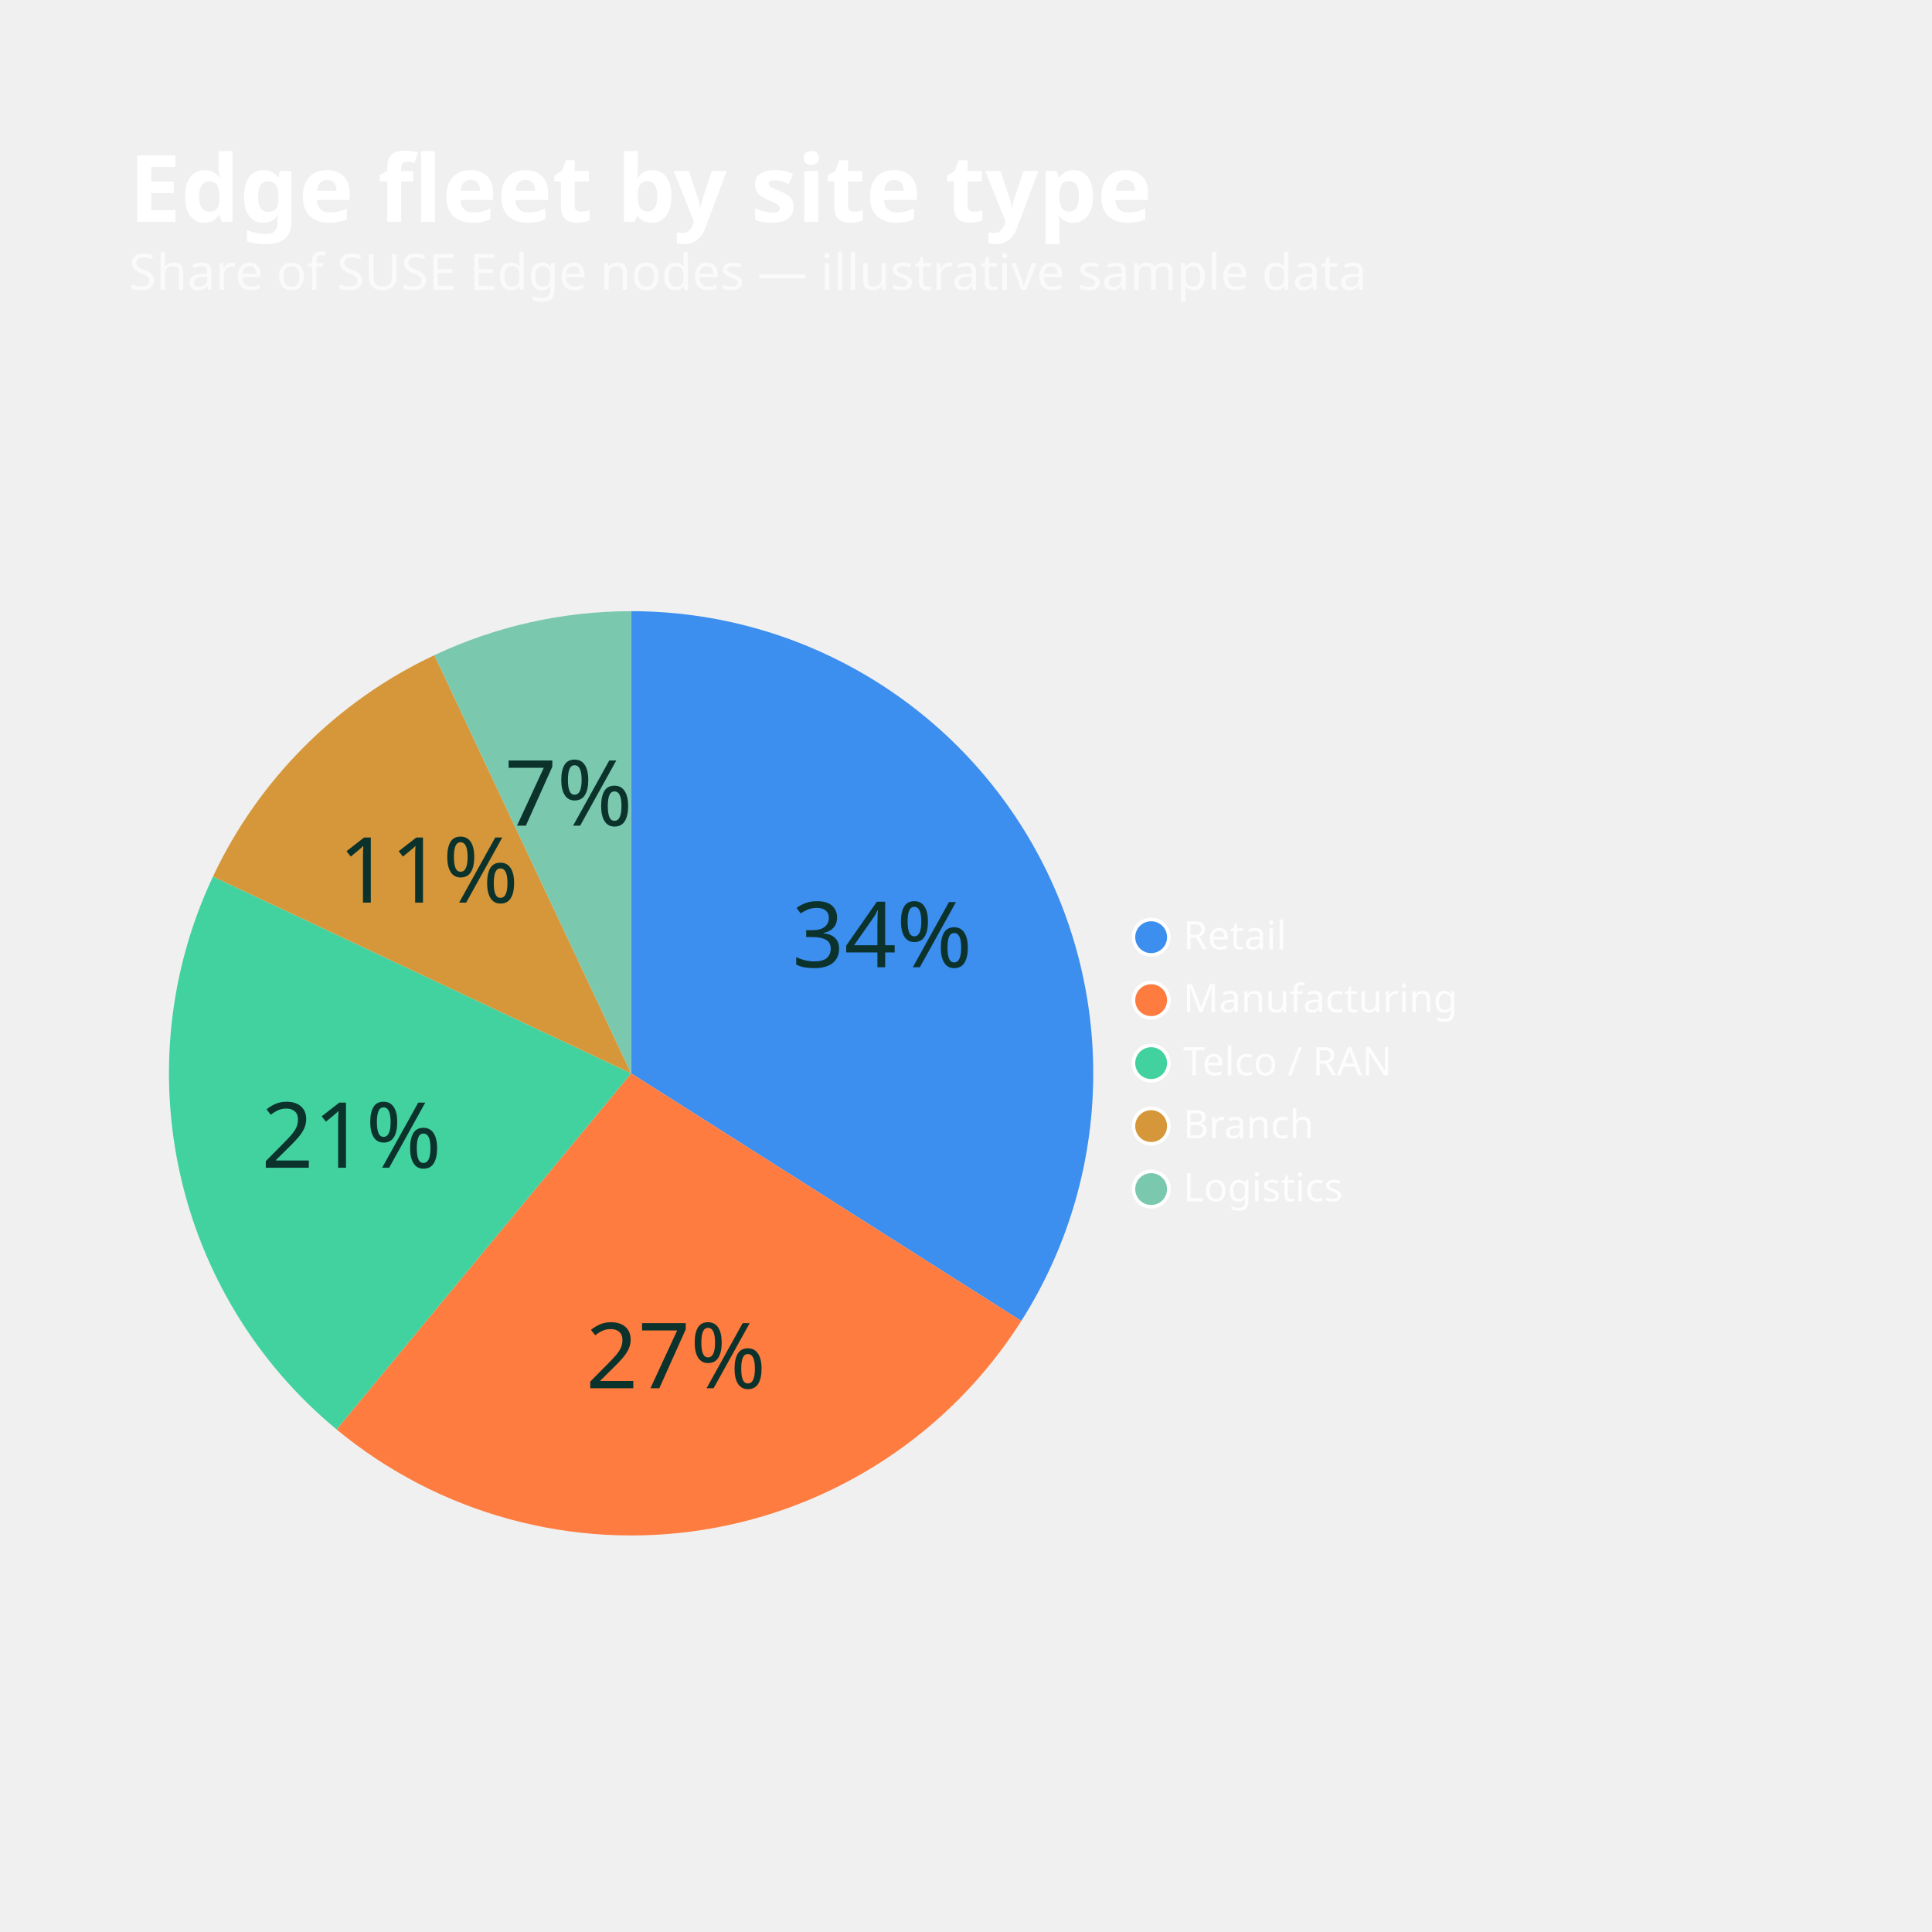
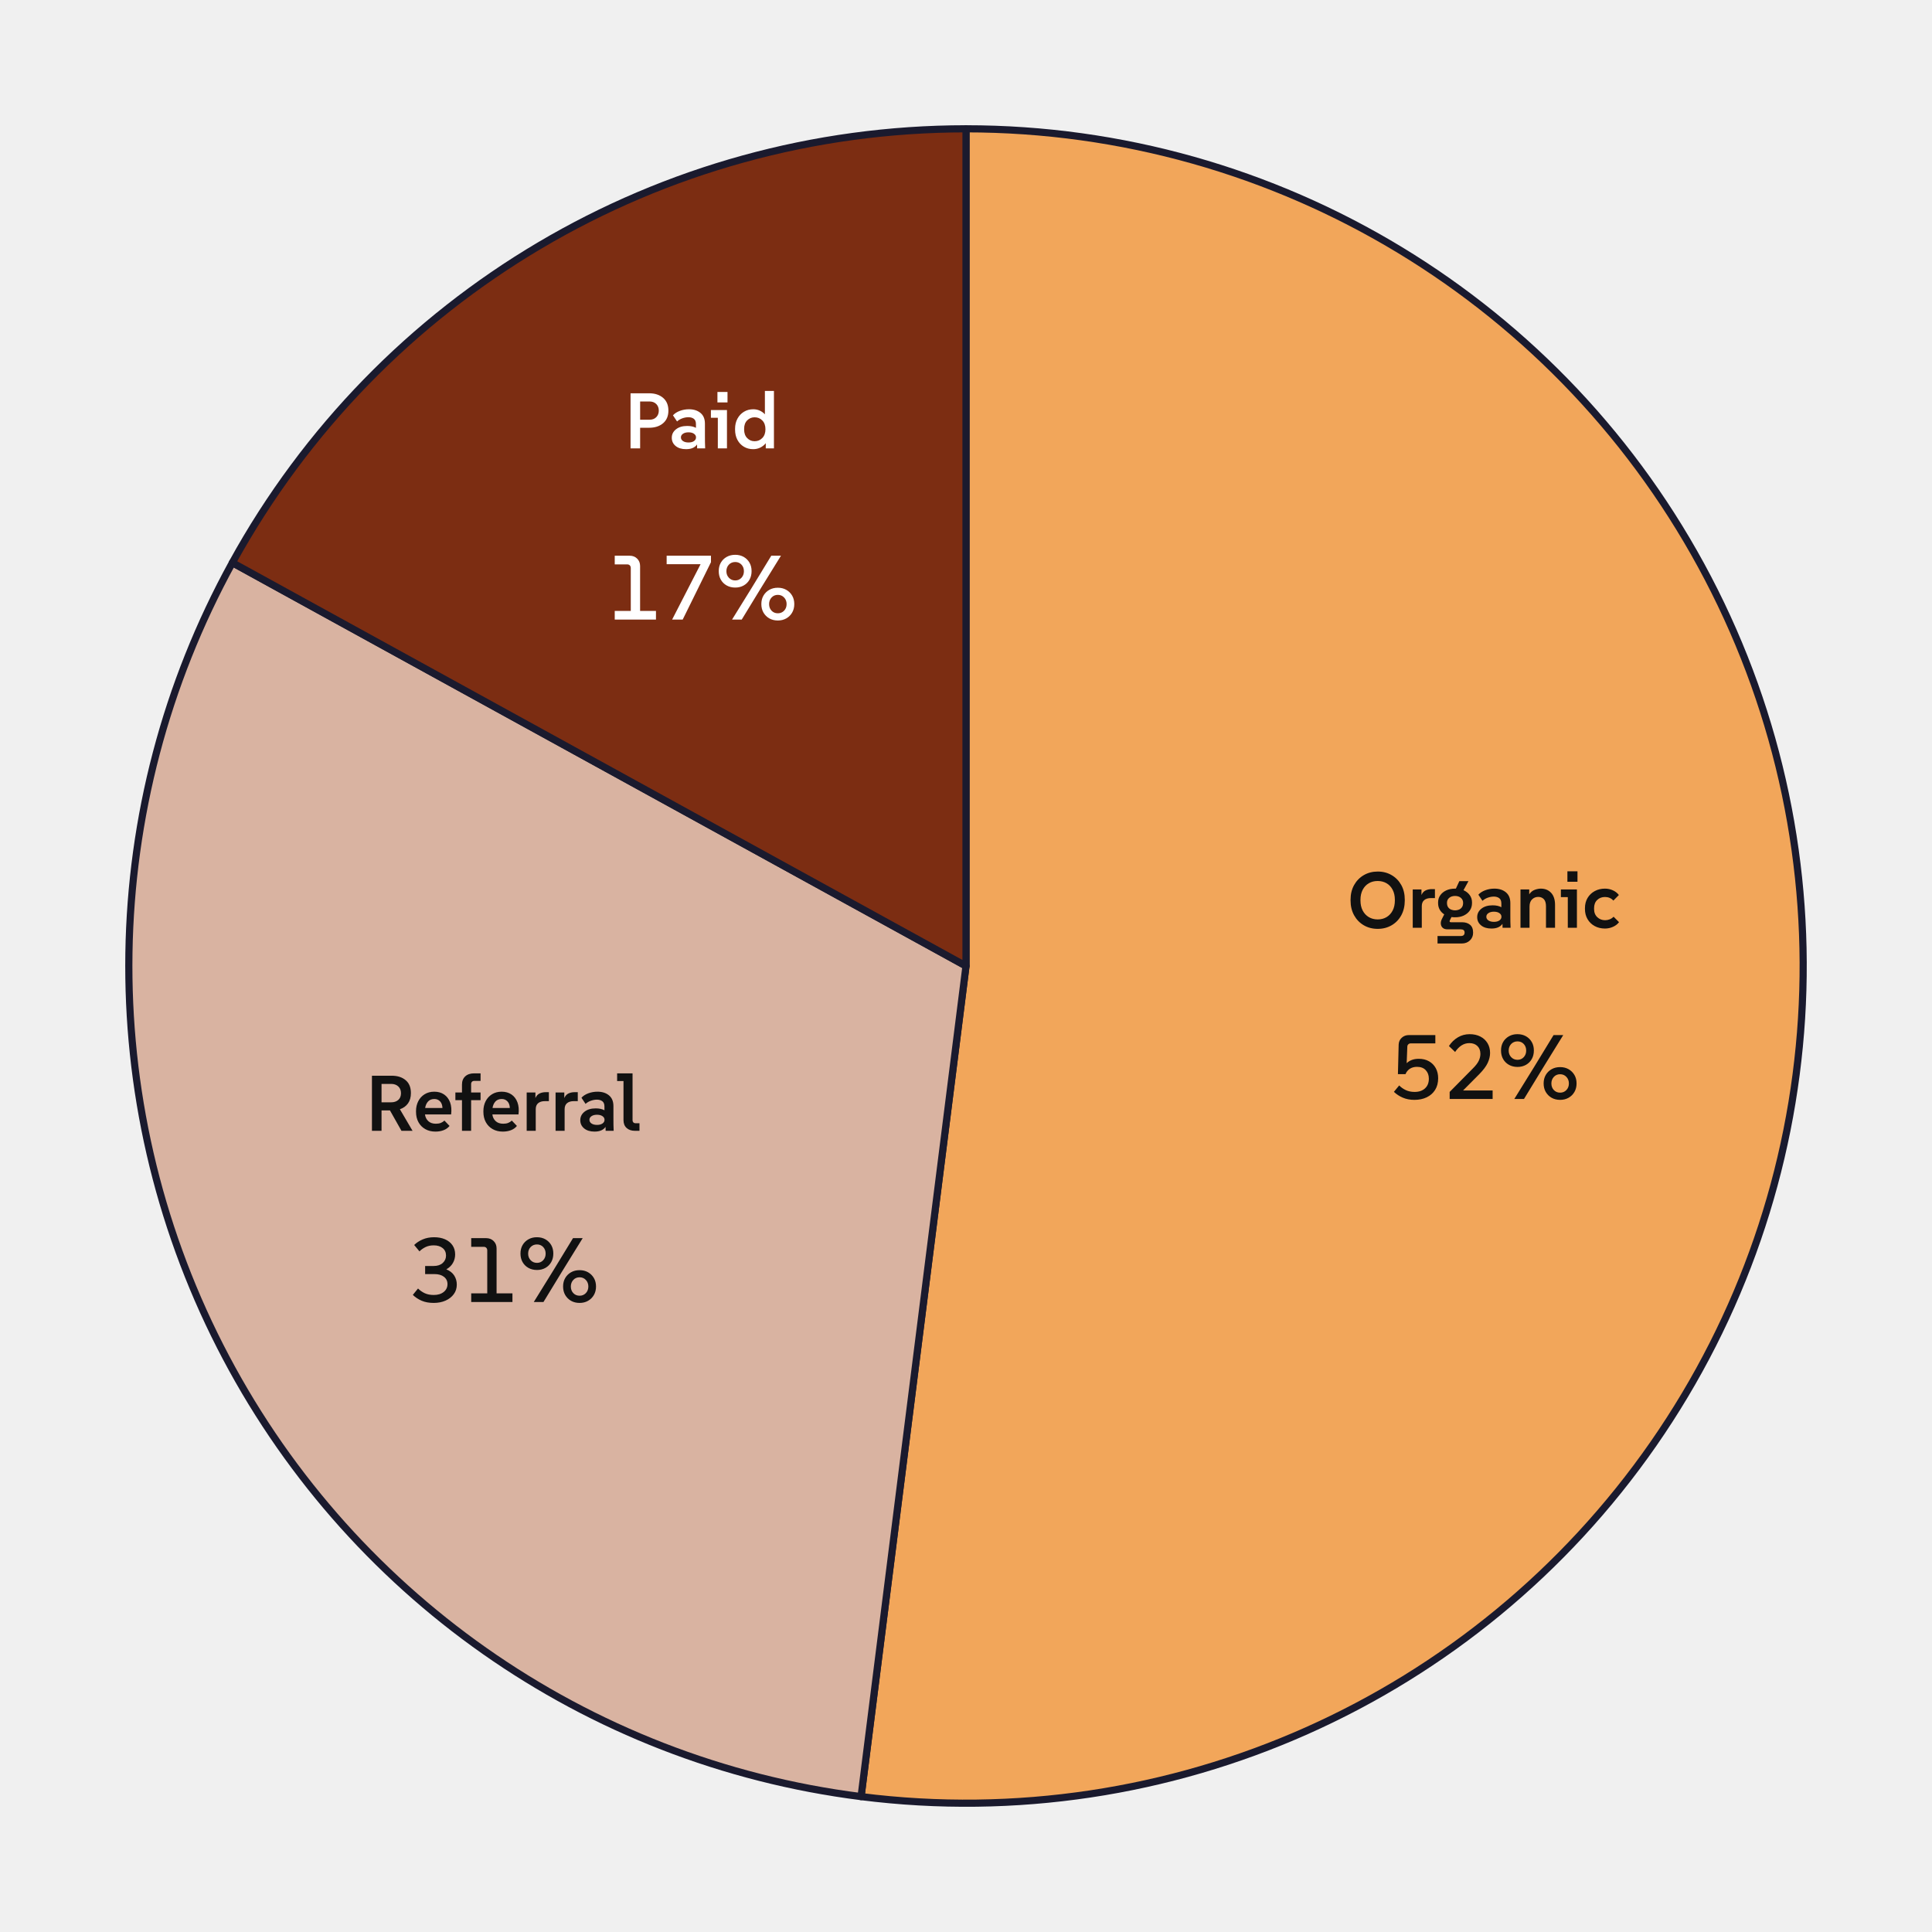
- <svg xmlns="http://www.w3.org/2000/svg" id="chart-svg" width="1080" height="1080" style="width:100%;height:auto;display:block" viewBox="0 0 1080 1080">
+ <svg xmlns="http://www.w3.org/2000/svg" id="chart-svg" width="1080" height="1080" data-lolly-anno="pie #1a1a2e #f5efe6 bottom circle inside bottom inside center percent" style="width:100%;height:auto;display:block" viewBox="0 0 1080 1080">
  <defs>
-     <style>@font-face{font-family:"SUSE";src:url(/catalog/fonts/webfonts/SUSE[wght].woff2)format("woff2-variations");font-weight:100 900;font-display:block}text{font-family:"SUSE",system-ui,sans-serif}#chart-svg [data-canvas-input]{cursor:pointer}</style>
+     <style>#chart-svg [data-canvas-input]{cursor:pointer}</style>
  </defs>
  <path id="chart-bg" fill="none" d="M0 0h1080v1080H0z" pointer-events="all" />
-   <text x="72" y="124" fill="#fff" font-size="52" font-weight="700">Edge fleet by site type</text>
-   <text x="72" y="162" fill="#fff" font-size="28" font-weight="300" opacity=".65">Share of SUSE Edge nodes — illustrative sample data</text>
-   <path fill="#3c8eef" d="M352.8 600V341.66a258.34 258.34 0 0 1 218.12 396.76Z" />
-   <text x="493.16" y="540.69" fill="#0c322c" font-size="51" font-weight="500" text-anchor="middle">34%</text>
-   <path fill="#fe7c3f" d="m352.8 600 218.12 138.42a258.34 258.34 0 0 1-382.79 60.63Z" />
-   <text x="377.86" y="776.05" fill="#0c322c" font-size="51" font-weight="500" text-anchor="middle">27%</text>
-   <path fill="#42d29f" d="M352.8 600 188.13 799.05a258.34 258.34 0 0 1-69.08-309.04Z" />
-   <text x="196.49" y="652.79" fill="#0c322c" font-size="51" font-weight="500" text-anchor="middle">21%</text>
-   <path fill="#d6973a" d="M352.8 600 119.05 490a258.3 258.3 0 0 1 123.76-123.75Z" />
-   <text x="239.54" y="504.59" fill="#0c322c" font-size="51" font-weight="500" text-anchor="middle">11%</text>
-   <path fill="#7ac8ae" d="m352.8 600-110-233.75a258 258 0 0 1 110-24.59Z" />
-   <text x="317.86" y="461.54" fill="#0c322c" font-size="51" font-weight="500" text-anchor="middle">7%</text>
-   <circle cx="643.5" cy="523.9" r="9.9" fill="#3c8eef" stroke="#fff" stroke-width="2" />
-   <text x="661.4" y="530.7" fill="#fff" font-size="22" font-weight="500" opacity=".85">Retail</text>
-   <circle cx="643.5" cy="559.1" r="9.9" fill="#fe7c3f" stroke="#fff" stroke-width="2" />
-   <text x="661.4" y="565.9" fill="#fff" font-size="22" font-weight="500" opacity=".85">Manufacturing</text>
-   <circle cx="643.5" cy="594.3" r="9.9" fill="#42d29f" stroke="#fff" stroke-width="2" />
-   <text x="661.4" y="601.1" fill="#fff" font-size="22" font-weight="500" opacity=".85">Telco / RAN</text>
-   <circle cx="643.5" cy="629.5" r="9.9" fill="#d6973a" stroke="#fff" stroke-width="2" />
-   <text x="661.4" y="636.3" fill="#fff" font-size="22" font-weight="500" opacity=".85">Branch</text>
-   <circle cx="643.5" cy="664.7" r="9.9" fill="#7ac8ae" stroke="#fff" stroke-width="2" />
-   <text x="661.4" y="671.5" fill="#fff" font-size="22" font-weight="500" opacity=".85">Logistics</text>
+   <path fill="#f2a65a" stroke="#1a1a2e" stroke-linejoin="round" stroke-width="4" d="M540 540V72a468 468 0 1 1-58.66 932.31Z" />
+   <path fill="#111" d="M790.68 614.83q-3.67 0-6.55-1.25-2.89-1.25-4.93-3.24l2.96-3.57q1.53 1.58 3.67 2.6 2.15 1.02 4.95 1.02 3.67 0 5.82-1.99 2.14-1.98 2.14-5.4 0-2.91-1.74-4.77-1.73-1.86-4.89-1.86-2.35 0-4.01 1.09-1.65 1.1-2.42 2.99h-4.23l.41-16.53q.1-2.34 1.73-3.82t3.93-1.48h14.84v4.64h-13.77q-.77 0-1.3.49-.54.48-.59 1.25l-.36 9.33q1.18-1.17 2.89-1.81 1.7-.64 3.9-.64 3.26 0 5.68 1.38 2.43 1.37 3.78 3.82t1.35 5.66q0 3.83-1.71 6.53t-4.69 4.13-6.86 1.43m19.69-.51v-3.93l12.8-12.95q2.55-2.5 3.46-4.46.92-1.97.92-3.85 0-2.76-1.66-4.39-1.65-1.63-4.51-1.63-2.35 0-4.36 1.27-2.01 1.28-3.6 3.68l-3.46-3.32q2.04-3.11 5.02-4.87t6.55-1.76q3.42 0 6 1.33 2.57 1.32 4 3.69t1.43 5.49q0 2.7-1.33 5.56-1.32 2.85-4.74 6.32l-9.03 9.08h16.53v4.74zm37.94-17.9q-2.7 0-4.79-1.17-2.1-1.18-3.27-3.24t-1.17-4.77 1.17-4.74 3.27-3.22 4.79-1.17q2.65 0 4.72 1.17 2.06 1.18 3.24 3.22 1.17 2.04 1.17 4.74t-1.17 4.77-3.24 3.24-4.72 1.17m-1.79 17.9 11.02-17.8 10.91-17.9h5.41l-11.73 18.97-10.2 16.73zm1.79-21.88q2.09 0 3.47-1.48 1.37-1.48 1.37-3.67 0-2.24-1.37-3.7-1.38-1.45-3.47-1.45-2.14 0-3.55 1.45-1.4 1.46-1.4 3.7 0 2.19 1.4 3.67 1.41 1.48 3.55 1.48m23.82 22.39q-2.71 0-4.77-1.17-2.07-1.18-3.27-3.24-1.19-2.07-1.19-4.77t1.19-4.74 3.27-3.22q2.06-1.17 4.77-1.17 2.65 0 4.71 1.17 2.07 1.18 3.27 3.22t1.2 4.74-1.2 4.77q-1.2 2.06-3.27 3.24-2.06 1.17-4.71 1.17m0-4.03q2.09 0 3.49-1.45 1.4-1.46 1.4-3.7 0-2.19-1.4-3.67t-3.49-1.48q-2.15 0-3.52 1.48t-1.38 3.67q0 2.24 1.38 3.7 1.37 1.45 3.52 1.45m-101.98-91.56q-4.36 0-7.79-2.01t-5.41-5.58q-1.98-3.59-1.98-8.3V503q0-4.71 1.98-8.25t5.41-5.54 7.79-2.01 7.79 2.01q3.43 2 5.39 5.54t1.95 8.25v.35q0 4.71-1.95 8.3-1.96 3.58-5.39 5.58-3.44 2.01-7.79 2.01m0-5.28q2.81 0 4.97-1.3t3.39-3.68 1.23-5.63V503q0-3.21-1.23-5.59t-3.39-3.65-4.97-1.28-5 1.28q-2.17 1.28-3.41 3.65-1.23 2.38-1.23 5.59v.35q0 3.26 1.23 5.63 1.24 2.38 3.41 3.68 2.18 1.3 5 1.3m19.58 4.66v-21.43h4.88v3.13q.79-1.85 2.33-2.58 1.54-.72 3.44-.72h1.76v5.01h-2.16q-2.51 0-3.85 1.15-1.34 1.14-1.34 3.34v12.1zm13.86 8.8v-4.18h12.98q2.15 0 2.15-1.94 0-1.8-2.15-1.8h-7.44q-1.71 0-2.64-.84-.92-.83-1.05-2.13-.14-1.3.52-2.66l1.37-2.73q-1.63-1.06-2.53-2.66-.9-1.61-.9-3.63v-.4q0-2.24 1.21-3.98t3.34-2.73 4.95-.99h.44l1.94-4.18h5.1l-2.77 5.06q2.2.97 3.47 2.73 1.28 1.76 1.28 4.05v.44q0 2.33-1.21 4.11t-3.34 2.8-4.91 1.01q-1.06 0-2.02-.13l-.88 1.8q-.22.35-.14.73.09.37.71.37h6.25q2.72 0 4.44 1.41t1.72 4.44q0 2.6-1.79 4.31-1.78 1.72-4.59 1.72zm9.81-18.52q1.01 0 2.05-.38 1.03-.37 1.73-1.3.71-.92.71-2.55 0-1.71-1.26-2.77-1.25-1.06-3.23-1.06-2.02 0-3.28 1.06t-1.25 2.77q0 1.63.7 2.55.71.93 1.74 1.3 1.03.38 2.09.38m20.33 10.16q-3.65 0-5.81-1.78t-2.16-4.6q0-2.86 2.36-4.73t6.27-1.87q2.95 0 4.88 1.06v-2.07q0-2.11-1.19-2.99-1.18-.88-3.03-.88-1.63 0-3.37.61-1.74.62-2.97 1.76l-2.29-3.43q1.41-1.58 3.85-2.49 2.45-.9 5.09-.9 3.96 0 6.44 2.05t2.49 6v6.91q0 1.76.02 3.48.02 1.71.11 3.43h-4.49l-.04-2.2q-1.81 2.64-6.16 2.64m1.41-3.74q1.89 0 3.03-.79 1.15-.79 1.15-2.07 0-1.23-1.15-2.02-1.14-.8-3.08-.8-1.89 0-3.06.8-1.16.79-1.16 2.02 0 1.28 1.16 2.07 1.17.79 3.11.79m14.82 3.3v-21.43h4.89v2.73q1.32-1.89 3.14-2.53 1.83-.64 3.33-.64 3.6 0 5.78 2.36t2.18 6.75v12.76h-5.06V506.7q0-2.82-1.21-4.07t-3.1-1.26q-2.07 0-3.48 1.39-1.41 1.38-1.41 4.02v11.84zm26.45 0V501.5h-3.87v-4.31h8.97v21.43zm-.22-25.7v-5.85h5.63v5.85zm20.99 26.14q-3.22 0-5.75-1.39-2.53-1.38-3.98-3.85-1.45-2.46-1.45-5.67v-.49q0-3.25 1.47-5.72 1.48-2.46 4.01-3.82 2.53-1.37 5.7-1.37 2.37 0 4.44.95 2.07.94 3.34 2.62l-3.08 3.12q-.88-1.01-2.09-1.52-1.21-.5-2.57-.5-2.64 0-4.38 1.67t-1.74 4.57v.49q0 2.86 1.79 4.55 1.78 1.7 4.37 1.7 1.32 0 2.53-.47t2.23-1.47l3.03 3.04q-1.27 1.67-3.39 2.61-2.11.95-4.48.95" />
+   <path fill="#d9b3a1" stroke="#1a1a2e" stroke-linejoin="round" stroke-width="4" d="m540 540-58.66 464.31A468 468 0 0 1 129.9 314.54Z" />
+   <path fill="#111" d="M242.45 728.34q-3.88 0-6.73-1.22-2.86-1.23-4.95-3.27l2.91-3.57q1.63 1.63 3.74 2.63 2.12.99 5.08.99 3.42 0 5.53-1.68t2.12-4.39q0-2.55-1.97-4.08-1.96-1.53-5.33-1.53h-5.2v-4.53h4.8q3.21 0 5.05-1.69 1.83-1.68 1.83-4.13 0-2.65-1.88-4.18-1.89-1.53-5-1.53-2.65 0-4.64.99-1.99 1-3.32 2.38l-2.96-3.57q1.89-1.89 4.75-3.12 2.85-1.22 6.37-1.22t6.17 1.17 4.13 3.34 1.48 5.08q0 2.65-1.27 4.84-1.28 2.2-3.67 3.52 2.95 1.18 4.41 3.44 1.45 2.27 1.45 5.08 0 3.06-1.68 5.35-1.69 2.3-4.59 3.6-2.91 1.3-6.63 1.3m20.96-.51v-4.84h8.97v-23.97q0-.92-.53-1.48-.54-.56-1.45-.56h-6.99v-4.85h8.36q2.55 0 4.18 1.63 1.64 1.63 1.64 4.13v25.1h8.87v4.84zm36.77-17.9q-2.7 0-4.79-1.17-2.1-1.18-3.27-3.24t-1.17-4.77 1.17-4.74 3.27-3.22 4.79-1.17q2.65 0 4.72 1.17 2.06 1.18 3.24 3.22 1.17 2.04 1.17 4.74t-1.17 4.77-3.24 3.24-4.72 1.17m-1.79 17.9 11.02-17.8 10.91-17.9h5.41L314 711.1l-10.2 16.73zm1.79-21.88q2.09 0 3.47-1.48 1.37-1.48 1.37-3.67 0-2.24-1.37-3.7-1.38-1.45-3.47-1.45-2.14 0-3.55 1.45-1.4 1.46-1.4 3.7 0 2.19 1.4 3.67 1.41 1.48 3.55 1.48M324 728.34q-2.71 0-4.77-1.17-2.07-1.18-3.27-3.24-1.19-2.07-1.19-4.77t1.19-4.74 3.27-3.22q2.06-1.17 4.77-1.17 2.65 0 4.71 1.17 2.07 1.18 3.27 3.22t1.2 4.74-1.2 4.77q-1.2 2.06-3.27 3.24-2.06 1.17-4.71 1.17m0-4.03q2.09 0 3.49-1.45 1.4-1.46 1.4-3.7 0-2.19-1.4-3.67t-3.49-1.48q-2.15 0-3.52 1.48t-1.38 3.67q0 2.24 1.38 3.7 1.37 1.45 3.52 1.45m-116.08-92.18v-30.8h11q4.88 0 7.83 2.49 2.95 2.48 2.95 7.19 0 3.56-1.65 5.83t-4.51 3.23l7.08 12.06h-6.2l-6.43-11.4h-4.71v11.4zm10.73-26.22h-5.37v10.29h5.37q2.47 0 3.98-1.32 1.52-1.32 1.52-3.78 0-2.38-1.52-3.79-1.51-1.4-3.98-1.4m24.73 26.66q-3.21 0-5.65-1.39-2.45-1.38-3.81-3.87-1.36-2.48-1.36-5.78v-.44q0-3.04 1.25-5.5 1.25-2.47 3.56-3.9t5.39-1.43q3.22 0 5.5 1.56 2.29 1.57 3.35 4.43 1.05 2.86.57 6.73h-14.61q.27 2.24 1.83 3.72 1.56 1.47 4.24 1.47 1.59 0 2.73-.44 1.15-.44 2.07-1.32l2.86 2.99q-1.28 1.59-3.32 2.38t-4.6.79m-.57-18.22q-2.25 0-3.52 1.39-1.28 1.39-1.63 3.63h9.68q-.09-2.38-1.34-3.7-1.26-1.32-3.19-1.32m15.44 17.78v-17.12h-3.69v-4.31h3.69v-4.44q0-2.91 1.83-4.58 1.82-1.67 4.95-1.67h3.61v4.22h-3.7q-.66 0-1.12.47t-.46 1.16v4.84h5.28v4.31h-5.28v17.12zm22.79.44q-3.21 0-5.65-1.39-2.44-1.38-3.81-3.87-1.36-2.48-1.36-5.78v-.44q0-3.04 1.25-5.5 1.26-2.47 3.57-3.9t5.39-1.43q3.21 0 5.5 1.56 2.29 1.57 3.34 4.43 1.06 2.86.57 6.73h-14.6q.26 2.24 1.82 3.72 1.56 1.47 4.25 1.47 1.58 0 2.73-.44 1.14-.44 2.06-1.32l2.86 2.99q-1.27 1.59-3.32 2.38t-4.6.79m-.57-18.22q-2.24 0-3.52 1.39t-1.63 3.63H285q-.08-2.38-1.34-3.7-1.25-1.32-3.19-1.32m13.95 17.78V610.7h4.88v3.13q.8-1.85 2.34-2.58 1.54-.72 3.43-.72h1.76v5.01h-2.16q-2.51 0-3.85 1.15-1.34 1.14-1.34 3.34v12.1zm16.15 0V610.7h4.88v3.13q.79-1.85 2.33-2.58 1.54-.72 3.44-.72h1.76v5.01h-2.16q-2.51 0-3.85 1.15-1.34 1.14-1.34 3.34v12.1zm21.78.44q-3.65 0-5.81-1.78t-2.16-4.6q0-2.86 2.36-4.73t6.27-1.87q2.95 0 4.88 1.06v-2.07q0-2.11-1.19-2.99-1.18-.88-3.03-.88-1.63 0-3.37.61-1.74.62-2.97 1.76l-2.29-3.43q1.41-1.58 3.85-2.49 2.45-.9 5.09-.9 3.96 0 6.44 2.05t2.49 6v6.91q0 1.76.02 3.48.02 1.71.11 3.43h-4.49l-.04-2.2q-1.81 2.64-6.16 2.64m1.41-3.74q1.89 0 3.03-.79 1.15-.79 1.15-2.07 0-1.23-1.15-2.02-1.14-.8-3.08-.8-1.89 0-3.06.8-1.16.79-1.16 2.02 0 1.28 1.16 2.07 1.17.79 3.11.79m21.16 3.3q-2.9 0-4.64-1.58-1.74-1.59-1.74-4.36v-21.87h-3.56v-4.31h8.62v26.27q0 .7.46 1.16.46.47 1.17.47h2.24v4.22z" />
+   <path fill="#7c2d12" stroke="#1a1a2e" stroke-linejoin="round" stroke-width="4" d="M540 540 129.89 314.54A468 468 0 0 1 540 72Z" />
+   <path fill="#fff" d="M343.64 346.35v-4.84h8.97v-23.97q0-.92-.53-1.48-.54-.56-1.45-.56h-6.99v-4.85H352q2.55 0 4.18 1.63 1.64 1.63 1.64 4.13v25.1h8.87v4.84zm32.08 0 15.91-30.96h-18.97v-4.74h24.78v3.62l-15.81 32.08zm35.29-17.9q-2.7 0-4.79-1.17-2.1-1.18-3.27-3.24t-1.17-4.77 1.17-4.74 3.27-3.22q2.09-1.17 4.79-1.17 2.65 0 4.72 1.17 2.06 1.18 3.24 3.22 1.17 2.04 1.17 4.74t-1.17 4.77-3.24 3.24-4.72 1.17m-1.79 17.9 11.02-17.8 10.91-17.9h5.41l-11.73 18.97-10.2 16.73zm1.79-21.88q2.09 0 3.47-1.48 1.37-1.48 1.37-3.67 0-2.24-1.37-3.7-1.38-1.45-3.47-1.45-2.14 0-3.55 1.45-1.4 1.46-1.4 3.7 0 2.19 1.4 3.67 1.41 1.48 3.55 1.48m23.82 22.39q-2.71 0-4.77-1.17-2.07-1.18-3.27-3.24-1.19-2.07-1.19-4.77t1.19-4.74 3.27-3.22q2.06-1.17 4.77-1.17 2.65 0 4.71 1.17 2.07 1.18 3.27 3.22t1.2 4.74-1.2 4.77-3.27 3.24-4.71 1.17m0-4.03q2.09 0 3.49-1.45 1.4-1.46 1.4-3.7 0-2.19-1.4-3.67t-3.49-1.48q-2.15 0-3.52 1.48t-1.38 3.67q0 2.24 1.38 3.7 1.37 1.45 3.52 1.45m-82.35-92.18v-30.8h10.34q4.88 0 7.85 2.55t2.97 7.13q0 4.53-2.97 7.06t-7.85 2.53h-4.98v11.53zm10.6-26.22h-5.24v10.2h5.24q2.38 0 3.78-1.43 1.41-1.43 1.41-3.67t-1.41-3.67-3.78-1.43m20.42 26.66q-3.66 0-5.81-1.78-2.16-1.78-2.16-4.6 0-2.86 2.36-4.73t6.27-1.87q2.94 0 4.88 1.06v-2.07q0-2.11-1.19-2.99t-3.03-.88q-1.63 0-3.37.61-1.74.62-2.97 1.76l-2.29-3.43q1.41-1.58 3.85-2.49 2.44-.9 5.08-.9 3.96 0 6.45 2.05t2.49 6v6.91q0 1.76.02 3.48.02 1.71.11 3.43h-4.49l-.04-2.2q-1.81 2.64-6.16 2.64m1.4-3.74q1.9 0 3.04-.79t1.14-2.07q0-1.23-1.14-2.02-1.14-.8-3.08-.8-1.89 0-3.06.8-1.16.79-1.16 2.02 0 1.28 1.16 2.07 1.17.79 3.1.79m16.37 3.3v-17.12h-3.87v-4.31h8.98v21.43zm-.22-25.7v-5.85h5.63v5.85zm19.98 26.14q-2.91 0-5.19-1.36-2.29-1.37-3.61-3.83-1.32-2.47-1.32-5.77v-.44q0-3.21 1.34-5.67 1.34-2.47 3.63-3.85 2.29-1.39 5.19-1.39 1.98 0 3.63.75t2.88 2.07v-13.07h5.06v32.12h-4.57v-2.9q-1.28 1.58-3.08 2.46-1.81.88-3.96.88m.79-4.44q2.6 0 4.33-1.81 1.74-1.8 1.74-4.88 0-3.13-1.74-4.91-1.73-1.78-4.33-1.78-2.42 0-4.14 1.72-1.71 1.71-1.71 4.7v.44q0 3 1.71 4.76 1.72 1.76 4.14 1.76" />
</svg>
